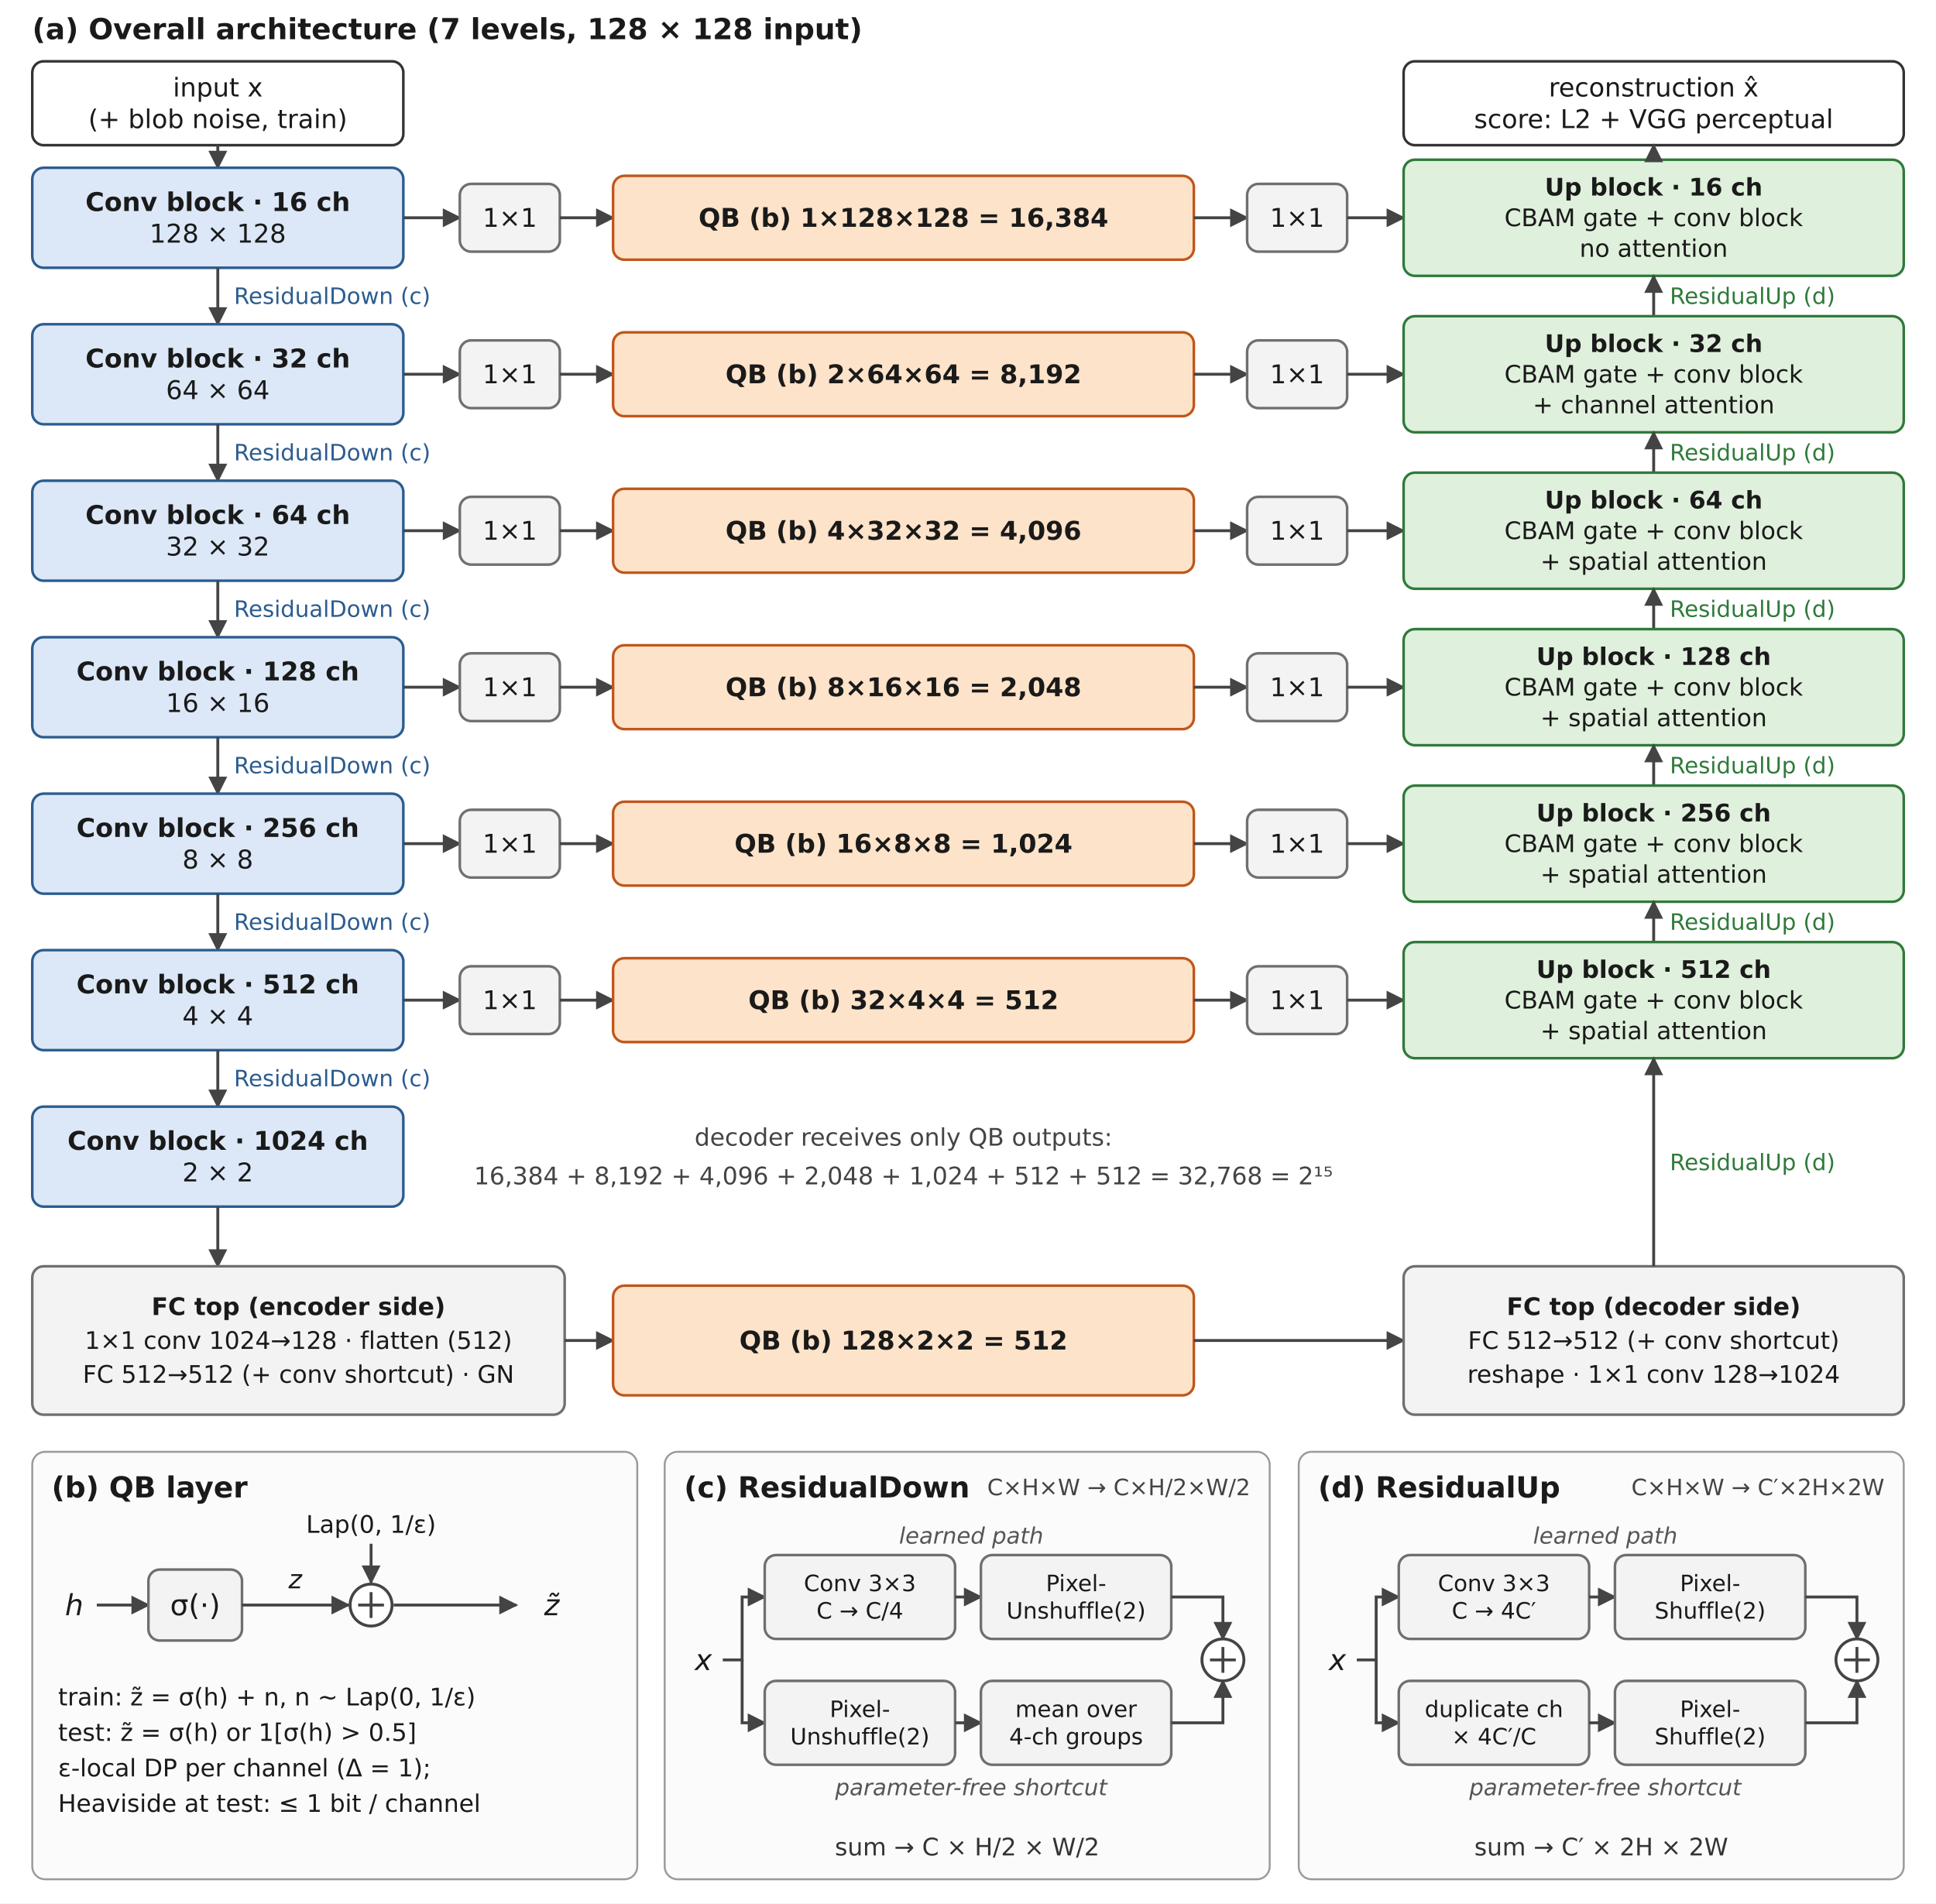
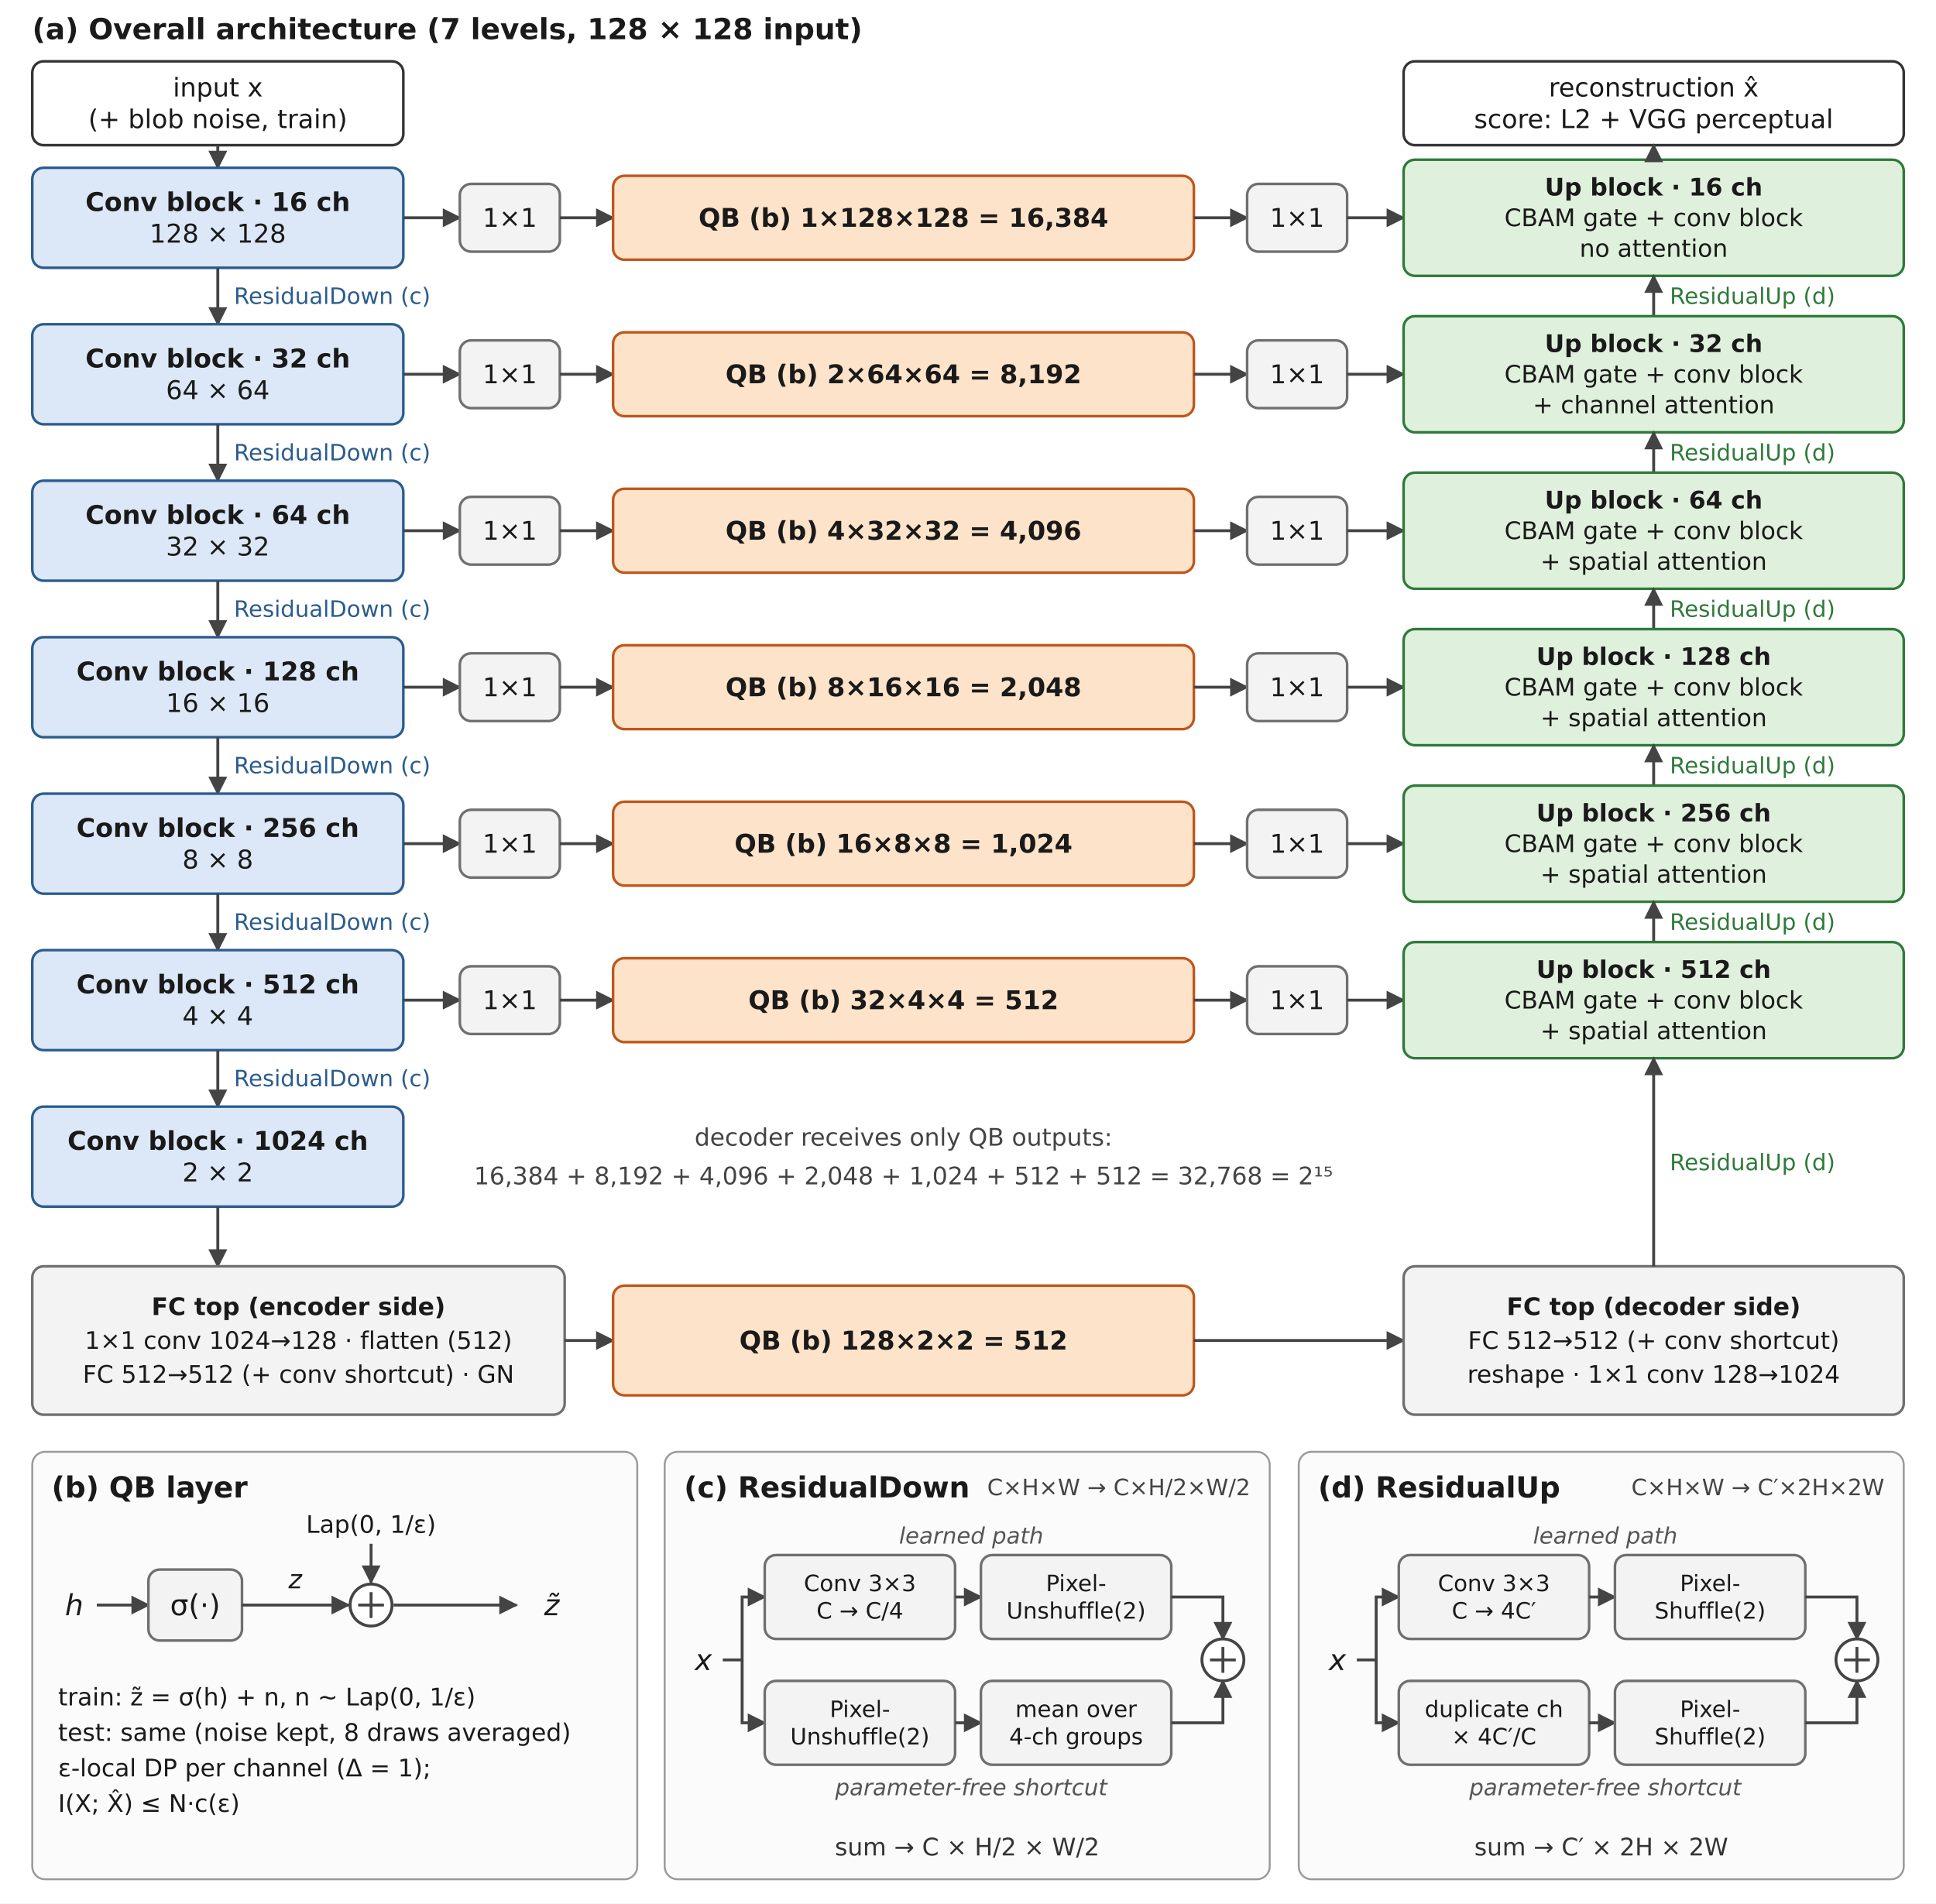
<svg xmlns="http://www.w3.org/2000/svg" width="1200" height="1180" viewBox="0 0 1200 1180" font-family="DejaVu Sans, Helvetica, Arial, sans-serif">
  <defs>
    <marker id="arr" viewBox="0 0 10 10" refX="9" refY="5" markerWidth="6.5" markerHeight="6.5" orient="auto-start-reverse">
      <path d="M0,0 L10,5 L0,10 z" fill="#444" />
    </marker>
  </defs>
  <rect width="1200" height="1180" fill="white" />
  <text x="20" y="24.3" font-size="18" font-weight="bold" text-anchor="start" fill="#1a1a1a">(a) Overall architecture  (7 levels, 128 × 128 input)</text>
  <rect x="20" y="38" width="230" height="52" rx="7" fill="#ffffff" stroke="#333333" stroke-width="1.6" />
  <text x="135.0" y="59.8" font-size="16" font-weight="normal" text-anchor="middle" fill="#1a1a1a">input x</text>
  <text x="135.0" y="79.4" font-size="16" font-weight="normal" text-anchor="middle" fill="#1a1a1a">(+ blob noise, train)</text>
  <polyline points="135.0,90 135.0,104.0" fill="none" stroke="#444" stroke-width="1.8" marker-end="url(#arr)" />
  <rect x="870" y="38" width="310" height="52" rx="7" fill="#ffffff" stroke="#333333" stroke-width="1.6" />
  <text x="1025.0" y="59.8" font-size="16" font-weight="normal" text-anchor="middle" fill="#1a1a1a">reconstruction x̂</text>
  <text x="1025.0" y="79.4" font-size="16" font-weight="normal" text-anchor="middle" fill="#1a1a1a">score: L2 + VGG perceptual</text>
  <rect x="20" y="104.0" width="230" height="62" rx="7" fill="#dce8f7" stroke="#2b5c8f" stroke-width="1.6" />
  <text x="135.0" y="130.8" font-size="16" font-weight="bold" text-anchor="middle" fill="#1a1a1a">Conv block · 16 ch</text>
  <text x="135.0" y="150.4" font-size="16" font-weight="normal" text-anchor="middle" fill="#1a1a1a">128 × 128</text>
  <polyline points="135.0,166.0 135.0,201.0" fill="none" stroke="#444" stroke-width="1.8" marker-end="url(#arr)" />
  <text x="145.0" y="188.4" font-size="14" font-weight="normal" text-anchor="start" fill="#2b5c8f">ResidualDown (c)</text>
  <rect x="20" y="201.0" width="230" height="62" rx="7" fill="#dce8f7" stroke="#2b5c8f" stroke-width="1.6" />
  <text x="135.0" y="227.8" font-size="16" font-weight="bold" text-anchor="middle" fill="#1a1a1a">Conv block · 32 ch</text>
  <text x="135.0" y="247.4" font-size="16" font-weight="normal" text-anchor="middle" fill="#1a1a1a">64 × 64</text>
  <polyline points="135.0,263.0 135.0,298.0" fill="none" stroke="#444" stroke-width="1.8" marker-end="url(#arr)" />
  <text x="145.0" y="285.4" font-size="14" font-weight="normal" text-anchor="start" fill="#2b5c8f">ResidualDown (c)</text>
  <rect x="20" y="298.0" width="230" height="62" rx="7" fill="#dce8f7" stroke="#2b5c8f" stroke-width="1.6" />
  <text x="135.0" y="324.8" font-size="16" font-weight="bold" text-anchor="middle" fill="#1a1a1a">Conv block · 64 ch</text>
  <text x="135.0" y="344.4" font-size="16" font-weight="normal" text-anchor="middle" fill="#1a1a1a">32 × 32</text>
  <polyline points="135.0,360.0 135.0,395.0" fill="none" stroke="#444" stroke-width="1.8" marker-end="url(#arr)" />
  <text x="145.0" y="382.4" font-size="14" font-weight="normal" text-anchor="start" fill="#2b5c8f">ResidualDown (c)</text>
  <rect x="20" y="395.0" width="230" height="62" rx="7" fill="#dce8f7" stroke="#2b5c8f" stroke-width="1.6" />
  <text x="135.0" y="421.8" font-size="16" font-weight="bold" text-anchor="middle" fill="#1a1a1a">Conv block · 128 ch</text>
  <text x="135.0" y="441.4" font-size="16" font-weight="normal" text-anchor="middle" fill="#1a1a1a">16 × 16</text>
  <polyline points="135.0,457.0 135.0,492.0" fill="none" stroke="#444" stroke-width="1.8" marker-end="url(#arr)" />
  <text x="145.0" y="479.4" font-size="14" font-weight="normal" text-anchor="start" fill="#2b5c8f">ResidualDown (c)</text>
  <rect x="20" y="492.0" width="230" height="62" rx="7" fill="#dce8f7" stroke="#2b5c8f" stroke-width="1.6" />
  <text x="135.0" y="518.8" font-size="16" font-weight="bold" text-anchor="middle" fill="#1a1a1a">Conv block · 256 ch</text>
  <text x="135.0" y="538.4" font-size="16" font-weight="normal" text-anchor="middle" fill="#1a1a1a">8 × 8</text>
  <polyline points="135.0,554.0 135.0,589.0" fill="none" stroke="#444" stroke-width="1.8" marker-end="url(#arr)" />
  <text x="145.0" y="576.4" font-size="14" font-weight="normal" text-anchor="start" fill="#2b5c8f">ResidualDown (c)</text>
  <rect x="20" y="589.0" width="230" height="62" rx="7" fill="#dce8f7" stroke="#2b5c8f" stroke-width="1.6" />
  <text x="135.0" y="615.8" font-size="16" font-weight="bold" text-anchor="middle" fill="#1a1a1a">Conv block · 512 ch</text>
  <text x="135.0" y="635.4" font-size="16" font-weight="normal" text-anchor="middle" fill="#1a1a1a">4 × 4</text>
  <polyline points="135.0,651.0 135.0,686.0" fill="none" stroke="#444" stroke-width="1.8" marker-end="url(#arr)" />
  <text x="145.0" y="673.4" font-size="14" font-weight="normal" text-anchor="start" fill="#2b5c8f">ResidualDown (c)</text>
  <rect x="20" y="686.0" width="230" height="62" rx="7" fill="#dce8f7" stroke="#2b5c8f" stroke-width="1.6" />
  <text x="135.0" y="712.8" font-size="16" font-weight="bold" text-anchor="middle" fill="#1a1a1a">Conv block · 1024 ch</text>
  <text x="135.0" y="732.4" font-size="16" font-weight="normal" text-anchor="middle" fill="#1a1a1a">2 × 2</text>
  <polyline points="250,135 285,135" fill="none" stroke="#444" stroke-width="1.8" marker-end="url(#arr)" />
  <rect x="285" y="114" width="62" height="42" rx="7" fill="#f3f3f3" stroke="#6f6f6f" stroke-width="1.6" />
  <text x="316.0" y="140.6" font-size="16" font-weight="normal" text-anchor="middle" fill="#1a1a1a">1×1</text>
  <polyline points="347,135 380,135" fill="none" stroke="#444" stroke-width="1.8" marker-end="url(#arr)" />
  <rect x="380" y="109" width="360" height="52" rx="7" fill="#fde3c9" stroke="#c0561a" stroke-width="1.6" />
  <text x="560.0" y="140.6" font-size="16" font-weight="bold" text-anchor="middle" fill="#1a1a1a">QB (b)  1×128×128 = 16,384</text>
  <polyline points="740,135 773,135" fill="none" stroke="#444" stroke-width="1.8" marker-end="url(#arr)" />
  <rect x="773" y="114" width="62" height="42" rx="7" fill="#f3f3f3" stroke="#6f6f6f" stroke-width="1.6" />
  <text x="804.0" y="140.6" font-size="16" font-weight="normal" text-anchor="middle" fill="#1a1a1a">1×1</text>
  <polyline points="835,135 870,135" fill="none" stroke="#444" stroke-width="1.8" marker-end="url(#arr)" />
  <rect x="870" y="99" width="310" height="72" rx="7" fill="#dff0dc" stroke="#2f7a3a" stroke-width="1.6" />
  <text x="1025.0" y="121.2" font-size="15" font-weight="bold" text-anchor="middle" fill="#1a1a1a">Up block · 16 ch</text>
  <text x="1025.0" y="140.2" font-size="15" font-weight="normal" text-anchor="middle" fill="#1a1a1a">CBAM gate + conv block</text>
  <text x="1025.0" y="159.2" font-size="15" font-weight="normal" text-anchor="middle" fill="#1a1a1a">no attention</text>
  <polyline points="1025.0,196 1025.0,171" fill="none" stroke="#444" stroke-width="1.8" marker-end="url(#arr)" />
  <text x="1035.0" y="188.4" font-size="14" font-weight="normal" text-anchor="start" fill="#2f7a3a">ResidualUp (d)</text>
  <polyline points="250,232 285,232" fill="none" stroke="#444" stroke-width="1.8" marker-end="url(#arr)" />
  <rect x="285" y="211" width="62" height="42" rx="7" fill="#f3f3f3" stroke="#6f6f6f" stroke-width="1.6" />
  <text x="316.0" y="237.6" font-size="16" font-weight="normal" text-anchor="middle" fill="#1a1a1a">1×1</text>
  <polyline points="347,232 380,232" fill="none" stroke="#444" stroke-width="1.8" marker-end="url(#arr)" />
  <rect x="380" y="206" width="360" height="52" rx="7" fill="#fde3c9" stroke="#c0561a" stroke-width="1.6" />
  <text x="560.0" y="237.6" font-size="16" font-weight="bold" text-anchor="middle" fill="#1a1a1a">QB (b)  2×64×64 = 8,192</text>
  <polyline points="740,232 773,232" fill="none" stroke="#444" stroke-width="1.8" marker-end="url(#arr)" />
  <rect x="773" y="211" width="62" height="42" rx="7" fill="#f3f3f3" stroke="#6f6f6f" stroke-width="1.6" />
  <text x="804.0" y="237.6" font-size="16" font-weight="normal" text-anchor="middle" fill="#1a1a1a">1×1</text>
  <polyline points="835,232 870,232" fill="none" stroke="#444" stroke-width="1.8" marker-end="url(#arr)" />
  <rect x="870" y="196" width="310" height="72" rx="7" fill="#dff0dc" stroke="#2f7a3a" stroke-width="1.6" />
  <text x="1025.0" y="218.2" font-size="15" font-weight="bold" text-anchor="middle" fill="#1a1a1a">Up block · 32 ch</text>
  <text x="1025.0" y="237.2" font-size="15" font-weight="normal" text-anchor="middle" fill="#1a1a1a">CBAM gate + conv block</text>
  <text x="1025.0" y="256.2" font-size="15" font-weight="normal" text-anchor="middle" fill="#1a1a1a">+ channel attention</text>
  <polyline points="1025.0,293 1025.0,268" fill="none" stroke="#444" stroke-width="1.8" marker-end="url(#arr)" />
  <text x="1035.0" y="285.4" font-size="14" font-weight="normal" text-anchor="start" fill="#2f7a3a">ResidualUp (d)</text>
  <polyline points="250,329 285,329" fill="none" stroke="#444" stroke-width="1.8" marker-end="url(#arr)" />
  <rect x="285" y="308" width="62" height="42" rx="7" fill="#f3f3f3" stroke="#6f6f6f" stroke-width="1.6" />
  <text x="316.0" y="334.6" font-size="16" font-weight="normal" text-anchor="middle" fill="#1a1a1a">1×1</text>
  <polyline points="347,329 380,329" fill="none" stroke="#444" stroke-width="1.8" marker-end="url(#arr)" />
  <rect x="380" y="303" width="360" height="52" rx="7" fill="#fde3c9" stroke="#c0561a" stroke-width="1.6" />
  <text x="560.0" y="334.6" font-size="16" font-weight="bold" text-anchor="middle" fill="#1a1a1a">QB (b)  4×32×32 = 4,096</text>
  <polyline points="740,329 773,329" fill="none" stroke="#444" stroke-width="1.8" marker-end="url(#arr)" />
  <rect x="773" y="308" width="62" height="42" rx="7" fill="#f3f3f3" stroke="#6f6f6f" stroke-width="1.6" />
  <text x="804.0" y="334.6" font-size="16" font-weight="normal" text-anchor="middle" fill="#1a1a1a">1×1</text>
  <polyline points="835,329 870,329" fill="none" stroke="#444" stroke-width="1.8" marker-end="url(#arr)" />
  <rect x="870" y="293" width="310" height="72" rx="7" fill="#dff0dc" stroke="#2f7a3a" stroke-width="1.6" />
  <text x="1025.0" y="315.2" font-size="15" font-weight="bold" text-anchor="middle" fill="#1a1a1a">Up block · 64 ch</text>
  <text x="1025.0" y="334.2" font-size="15" font-weight="normal" text-anchor="middle" fill="#1a1a1a">CBAM gate + conv block</text>
  <text x="1025.0" y="353.2" font-size="15" font-weight="normal" text-anchor="middle" fill="#1a1a1a">+ spatial attention</text>
  <polyline points="1025.0,390 1025.0,365" fill="none" stroke="#444" stroke-width="1.8" marker-end="url(#arr)" />
  <text x="1035.0" y="382.4" font-size="14" font-weight="normal" text-anchor="start" fill="#2f7a3a">ResidualUp (d)</text>
  <polyline points="250,426 285,426" fill="none" stroke="#444" stroke-width="1.8" marker-end="url(#arr)" />
  <rect x="285" y="405" width="62" height="42" rx="7" fill="#f3f3f3" stroke="#6f6f6f" stroke-width="1.6" />
  <text x="316.0" y="431.6" font-size="16" font-weight="normal" text-anchor="middle" fill="#1a1a1a">1×1</text>
  <polyline points="347,426 380,426" fill="none" stroke="#444" stroke-width="1.8" marker-end="url(#arr)" />
  <rect x="380" y="400" width="360" height="52" rx="7" fill="#fde3c9" stroke="#c0561a" stroke-width="1.6" />
  <text x="560.0" y="431.6" font-size="16" font-weight="bold" text-anchor="middle" fill="#1a1a1a">QB (b)  8×16×16 = 2,048</text>
  <polyline points="740,426 773,426" fill="none" stroke="#444" stroke-width="1.8" marker-end="url(#arr)" />
  <rect x="773" y="405" width="62" height="42" rx="7" fill="#f3f3f3" stroke="#6f6f6f" stroke-width="1.6" />
  <text x="804.0" y="431.6" font-size="16" font-weight="normal" text-anchor="middle" fill="#1a1a1a">1×1</text>
  <polyline points="835,426 870,426" fill="none" stroke="#444" stroke-width="1.8" marker-end="url(#arr)" />
  <rect x="870" y="390" width="310" height="72" rx="7" fill="#dff0dc" stroke="#2f7a3a" stroke-width="1.6" />
  <text x="1025.0" y="412.2" font-size="15" font-weight="bold" text-anchor="middle" fill="#1a1a1a">Up block · 128 ch</text>
  <text x="1025.0" y="431.2" font-size="15" font-weight="normal" text-anchor="middle" fill="#1a1a1a">CBAM gate + conv block</text>
  <text x="1025.0" y="450.2" font-size="15" font-weight="normal" text-anchor="middle" fill="#1a1a1a">+ spatial attention</text>
  <polyline points="1025.0,487 1025.0,462" fill="none" stroke="#444" stroke-width="1.8" marker-end="url(#arr)" />
  <text x="1035.0" y="479.4" font-size="14" font-weight="normal" text-anchor="start" fill="#2f7a3a">ResidualUp (d)</text>
  <polyline points="250,523 285,523" fill="none" stroke="#444" stroke-width="1.8" marker-end="url(#arr)" />
  <rect x="285" y="502" width="62" height="42" rx="7" fill="#f3f3f3" stroke="#6f6f6f" stroke-width="1.6" />
  <text x="316.0" y="528.6" font-size="16" font-weight="normal" text-anchor="middle" fill="#1a1a1a">1×1</text>
  <polyline points="347,523 380,523" fill="none" stroke="#444" stroke-width="1.8" marker-end="url(#arr)" />
  <rect x="380" y="497" width="360" height="52" rx="7" fill="#fde3c9" stroke="#c0561a" stroke-width="1.6" />
  <text x="560.0" y="528.6" font-size="16" font-weight="bold" text-anchor="middle" fill="#1a1a1a">QB (b)  16×8×8 = 1,024</text>
  <polyline points="740,523 773,523" fill="none" stroke="#444" stroke-width="1.8" marker-end="url(#arr)" />
  <rect x="773" y="502" width="62" height="42" rx="7" fill="#f3f3f3" stroke="#6f6f6f" stroke-width="1.6" />
  <text x="804.0" y="528.6" font-size="16" font-weight="normal" text-anchor="middle" fill="#1a1a1a">1×1</text>
  <polyline points="835,523 870,523" fill="none" stroke="#444" stroke-width="1.8" marker-end="url(#arr)" />
  <rect x="870" y="487" width="310" height="72" rx="7" fill="#dff0dc" stroke="#2f7a3a" stroke-width="1.6" />
  <text x="1025.0" y="509.2" font-size="15" font-weight="bold" text-anchor="middle" fill="#1a1a1a">Up block · 256 ch</text>
  <text x="1025.0" y="528.2" font-size="15" font-weight="normal" text-anchor="middle" fill="#1a1a1a">CBAM gate + conv block</text>
  <text x="1025.0" y="547.2" font-size="15" font-weight="normal" text-anchor="middle" fill="#1a1a1a">+ spatial attention</text>
  <polyline points="1025.0,584 1025.0,559" fill="none" stroke="#444" stroke-width="1.8" marker-end="url(#arr)" />
  <text x="1035.0" y="576.4" font-size="14" font-weight="normal" text-anchor="start" fill="#2f7a3a">ResidualUp (d)</text>
  <polyline points="250,620 285,620" fill="none" stroke="#444" stroke-width="1.8" marker-end="url(#arr)" />
  <rect x="285" y="599" width="62" height="42" rx="7" fill="#f3f3f3" stroke="#6f6f6f" stroke-width="1.6" />
  <text x="316.0" y="625.6" font-size="16" font-weight="normal" text-anchor="middle" fill="#1a1a1a">1×1</text>
  <polyline points="347,620 380,620" fill="none" stroke="#444" stroke-width="1.8" marker-end="url(#arr)" />
  <rect x="380" y="594" width="360" height="52" rx="7" fill="#fde3c9" stroke="#c0561a" stroke-width="1.6" />
  <text x="560.0" y="625.6" font-size="16" font-weight="bold" text-anchor="middle" fill="#1a1a1a">QB (b)  32×4×4 = 512</text>
  <polyline points="740,620 773,620" fill="none" stroke="#444" stroke-width="1.8" marker-end="url(#arr)" />
  <rect x="773" y="599" width="62" height="42" rx="7" fill="#f3f3f3" stroke="#6f6f6f" stroke-width="1.6" />
  <text x="804.0" y="625.6" font-size="16" font-weight="normal" text-anchor="middle" fill="#1a1a1a">1×1</text>
  <polyline points="835,620 870,620" fill="none" stroke="#444" stroke-width="1.8" marker-end="url(#arr)" />
  <rect x="870" y="584" width="310" height="72" rx="7" fill="#dff0dc" stroke="#2f7a3a" stroke-width="1.6" />
  <text x="1025.0" y="606.2" font-size="15" font-weight="bold" text-anchor="middle" fill="#1a1a1a">Up block · 512 ch</text>
  <text x="1025.0" y="625.2" font-size="15" font-weight="normal" text-anchor="middle" fill="#1a1a1a">CBAM gate + conv block</text>
  <text x="1025.0" y="644.2" font-size="15" font-weight="normal" text-anchor="middle" fill="#1a1a1a">+ spatial attention</text>
  <polyline points="1025.0,99 1025.0,90" fill="none" stroke="#444" stroke-width="1.8" marker-end="url(#arr)" />
  <polyline points="135.0,748.0 135.0,785" fill="none" stroke="#444" stroke-width="1.8" marker-end="url(#arr)" />
  <rect x="20" y="785" width="330" height="92" rx="7" fill="#f3f3f3" stroke="#6f6f6f" stroke-width="1.6" />
  <text x="185.0" y="815.2" font-size="15" font-weight="bold" text-anchor="middle" fill="#1a1a1a">FC top (encoder side)</text>
  <text x="185.0" y="836.2" font-size="15" font-weight="normal" text-anchor="middle" fill="#1a1a1a">1×1 conv 1024→128 · flatten (512)</text>
  <text x="185.0" y="857.2" font-size="15" font-weight="normal" text-anchor="middle" fill="#1a1a1a">FC 512→512 (+ conv shortcut) · GN</text>
  <polyline points="350,831.0 380,831.0" fill="none" stroke="#444" stroke-width="1.8" marker-end="url(#arr)" />
  <rect x="380" y="797" width="360" height="68" rx="7" fill="#fde3c9" stroke="#c0561a" stroke-width="1.6" />
  <text x="560.0" y="836.6" font-size="16" font-weight="bold" text-anchor="middle" fill="#1a1a1a">QB (b)  128×2×2 = 512</text>
  <polyline points="740,831.0 870,831.0" fill="none" stroke="#444" stroke-width="1.8" marker-end="url(#arr)" />
  <rect x="870" y="785" width="310" height="92" rx="7" fill="#f3f3f3" stroke="#6f6f6f" stroke-width="1.6" />
  <text x="1025.0" y="815.2" font-size="15" font-weight="bold" text-anchor="middle" fill="#1a1a1a">FC top (decoder side)</text>
  <text x="1025.0" y="836.2" font-size="15" font-weight="normal" text-anchor="middle" fill="#1a1a1a">FC 512→512 (+ conv shortcut)</text>
  <text x="1025.0" y="857.2" font-size="15" font-weight="normal" text-anchor="middle" fill="#1a1a1a">reshape · 1×1 conv 128→1024</text>
  <polyline points="1025.0,785 1025.0,656" fill="none" stroke="#444" stroke-width="1.8" marker-end="url(#arr)" />
  <text x="1035.0" y="725.4" font-size="14" font-weight="normal" text-anchor="start" fill="#2f7a3a">ResidualUp (d)</text>
  <text x="560.0" y="710.2" font-size="15" font-weight="normal" text-anchor="middle" fill="#444">decoder receives only QB outputs:</text>
  <text x="560.0" y="734.2" font-size="15" font-weight="normal" text-anchor="middle" fill="#444">16,384 + 8,192 + 4,096 + 2,048 + 1,024 + 512 + 512 = 32,768 = 2¹⁵</text>
  <rect x="20" y="900" width="375" height="265" rx="8" fill="#fbfbfb" stroke="#9a9a9a" stroke-width="1.2" />
  <text x="32" y="928.3" font-size="18" font-weight="bold" text-anchor="start" fill="#1a1a1a">(b) QB layer</text>
  <text x="383" y="926.9" font-size="14" font-weight="normal" text-anchor="end" fill="#444" />
  <rect x="412" y="900" width="375" height="265" rx="8" fill="#fbfbfb" stroke="#9a9a9a" stroke-width="1.2" />
  <text x="424" y="928.3" font-size="18" font-weight="bold" text-anchor="start" fill="#1a1a1a">(c) ResidualDown</text>
  <text x="775" y="926.9" font-size="14" font-weight="normal" text-anchor="end" fill="#444">C×H×W → C×H/2×W/2</text>
  <rect x="805" y="900" width="375" height="265" rx="8" fill="#fbfbfb" stroke="#9a9a9a" stroke-width="1.2" />
  <text x="817" y="928.3" font-size="18" font-weight="bold" text-anchor="start" fill="#1a1a1a">(d) ResidualUp</text>
  <text x="1168" y="926.9" font-size="14" font-weight="normal" text-anchor="end" fill="#444">C×H×W → C′×2H×2W</text>
  <text x="46" y="1001.3" font-size="18" font-weight="normal" text-anchor="middle" fill="#1a1a1a" font-style="italic">h</text>
  <polyline points="60,995 92,995" fill="none" stroke="#444" stroke-width="1.8" marker-end="url(#arr)" />
  <rect x="92" y="973" width="58" height="44" rx="7" fill="#f3f3f3" stroke="#6f6f6f" stroke-width="1.6" />
  <text x="121.0" y="1001.3" font-size="18" font-weight="normal" text-anchor="middle" fill="#1a1a1a">σ(·)</text>
  <polyline points="150,995 216,995" fill="none" stroke="#444" stroke-width="1.8" marker-end="url(#arr)" />
  <text x="183" y="984.6" font-size="16" font-weight="normal" text-anchor="middle" fill="#1a1a1a" font-style="italic">z</text>
  <circle cx="230" cy="995" r="13" fill="white" stroke="#444" stroke-width="1.8" />
  <line x1="222" y1="995" x2="238" y2="995" stroke="#444" stroke-width="1.8" />
  <line x1="230" y1="987" x2="230" y2="1003" stroke="#444" stroke-width="1.8" />
  <text x="230" y="950.2" font-size="15" font-weight="normal" text-anchor="middle" fill="#1a1a1a">Lap(0, 1/ε)</text>
  <polyline points="230,957 230,981" fill="none" stroke="#444" stroke-width="1.8" marker-end="url(#arr)" />
  <polyline points="244,995 320,995" fill="none" stroke="#444" stroke-width="1.8" marker-end="url(#arr)" />
  <text x="342" y="1001.3" font-size="18" font-weight="normal" text-anchor="middle" fill="#1a1a1a" font-style="italic">z̃</text>
  <text x="36" y="1057.2" font-size="15" font-weight="normal" text-anchor="start" fill="#1a1a1a">train:  z̃ = σ(h) + n,  n ~ Lap(0, 1/ε)</text>
-   <text x="36" y="1079.2" font-size="15" font-weight="normal" text-anchor="start" fill="#1a1a1a">test:   z̃ = σ(h)   or   1[σ(h) &gt; 0.5]</text>
+   <text x="36" y="1079.2" font-size="15" font-weight="normal" text-anchor="start" fill="#1a1a1a">test:   same (noise kept, 8 draws averaged)</text>
  <text x="36" y="1101.2" font-size="15" font-weight="normal" text-anchor="start" fill="#1a1a1a">ε-local DP per channel (Δ = 1);</text>
-   <text x="36" y="1123.2" font-size="15" font-weight="normal" text-anchor="start" fill="#1a1a1a">Heaviside at test: ≤ 1 bit / channel</text>
+   <text x="36" y="1123.2" font-size="15" font-weight="normal" text-anchor="start" fill="#1a1a1a">I(X; X̂) ≤ N·c(ε)</text>
  <text x="436" y="1035.3" font-size="18" font-weight="normal" text-anchor="middle" fill="#1a1a1a" font-style="italic">x</text>
  <polyline points="448,1029 460,1029 460,990 474,990" fill="none" stroke="#444" stroke-width="1.8" marker-end="url(#arr)" />
  <polyline points="460,1029 460,1068 474,1068" fill="none" stroke="#444" stroke-width="1.8" marker-end="url(#arr)" />
  <rect x="474" y="964" width="118" height="52" rx="7" fill="#f3f3f3" stroke="#6f6f6f" stroke-width="1.6" />
  <text x="533.0" y="986.4" font-size="14" font-weight="normal" text-anchor="middle" fill="#1a1a1a">Conv 3×3</text>
  <text x="533.0" y="1003.4" font-size="14" font-weight="normal" text-anchor="middle" fill="#1a1a1a">C → C/4</text>
  <polyline points="592,990 608,990" fill="none" stroke="#444" stroke-width="1.8" marker-end="url(#arr)" />
  <rect x="608" y="964" width="118" height="52" rx="7" fill="#f3f3f3" stroke="#6f6f6f" stroke-width="1.6" />
  <text x="667.0" y="986.4" font-size="14" font-weight="normal" text-anchor="middle" fill="#1a1a1a">Pixel-</text>
  <text x="667.0" y="1003.4" font-size="14" font-weight="normal" text-anchor="middle" fill="#1a1a1a">Unshuffle(2)</text>
  <rect x="474" y="1042" width="118" height="52" rx="7" fill="#f3f3f3" stroke="#6f6f6f" stroke-width="1.6" />
  <text x="533.0" y="1064.4" font-size="14" font-weight="normal" text-anchor="middle" fill="#1a1a1a">Pixel-</text>
  <text x="533.0" y="1081.4" font-size="14" font-weight="normal" text-anchor="middle" fill="#1a1a1a">Unshuffle(2)</text>
  <polyline points="592,1068 608,1068" fill="none" stroke="#444" stroke-width="1.8" marker-end="url(#arr)" />
  <rect x="608" y="1042" width="118" height="52" rx="7" fill="#f3f3f3" stroke="#6f6f6f" stroke-width="1.6" />
  <text x="667.0" y="1064.4" font-size="14" font-weight="normal" text-anchor="middle" fill="#1a1a1a">mean over</text>
  <text x="667.0" y="1081.4" font-size="14" font-weight="normal" text-anchor="middle" fill="#1a1a1a">4-ch groups</text>
  <polyline points="726,990 758,990 758,1016" fill="none" stroke="#444" stroke-width="1.8" marker-end="url(#arr)" />
  <polyline points="726,1068 758,1068 758,1042" fill="none" stroke="#444" stroke-width="1.8" marker-end="url(#arr)" />
  <circle cx="758" cy="1029" r="13" fill="white" stroke="#444" stroke-width="1.8" />
  <line x1="750" y1="1029" x2="766" y2="1029" stroke="#444" stroke-width="1.8" />
  <line x1="758" y1="1021" x2="758" y2="1037" stroke="#444" stroke-width="1.8" />
  <text x="602" y="956.9" font-size="14" font-weight="normal" text-anchor="middle" fill="#555" font-style="italic">learned path</text>
  <text x="602" y="1112.9" font-size="14" font-weight="normal" text-anchor="middle" fill="#555" font-style="italic">parameter-free shortcut</text>
  <text x="599.5" y="1150.2" font-size="15" font-weight="normal" text-anchor="middle" fill="#333">sum → C × H/2 × W/2</text>
  <text x="829" y="1035.3" font-size="18" font-weight="normal" text-anchor="middle" fill="#1a1a1a" font-style="italic">x</text>
  <polyline points="841,1029 853,1029 853,990 867,990" fill="none" stroke="#444" stroke-width="1.8" marker-end="url(#arr)" />
  <polyline points="853,1029 853,1068 867,1068" fill="none" stroke="#444" stroke-width="1.8" marker-end="url(#arr)" />
  <rect x="867" y="964" width="118" height="52" rx="7" fill="#f3f3f3" stroke="#6f6f6f" stroke-width="1.6" />
  <text x="926.0" y="986.4" font-size="14" font-weight="normal" text-anchor="middle" fill="#1a1a1a">Conv 3×3</text>
  <text x="926.0" y="1003.4" font-size="14" font-weight="normal" text-anchor="middle" fill="#1a1a1a">C → 4C′</text>
  <polyline points="985,990 1001,990" fill="none" stroke="#444" stroke-width="1.8" marker-end="url(#arr)" />
  <rect x="1001" y="964" width="118" height="52" rx="7" fill="#f3f3f3" stroke="#6f6f6f" stroke-width="1.6" />
  <text x="1060.0" y="986.4" font-size="14" font-weight="normal" text-anchor="middle" fill="#1a1a1a">Pixel-</text>
  <text x="1060.0" y="1003.4" font-size="14" font-weight="normal" text-anchor="middle" fill="#1a1a1a">Shuffle(2)</text>
  <rect x="867" y="1042" width="118" height="52" rx="7" fill="#f3f3f3" stroke="#6f6f6f" stroke-width="1.6" />
  <text x="926.0" y="1064.4" font-size="14" font-weight="normal" text-anchor="middle" fill="#1a1a1a">duplicate ch</text>
  <text x="926.0" y="1081.4" font-size="14" font-weight="normal" text-anchor="middle" fill="#1a1a1a">× 4C′/C</text>
  <polyline points="985,1068 1001,1068" fill="none" stroke="#444" stroke-width="1.8" marker-end="url(#arr)" />
  <rect x="1001" y="1042" width="118" height="52" rx="7" fill="#f3f3f3" stroke="#6f6f6f" stroke-width="1.6" />
  <text x="1060.0" y="1064.4" font-size="14" font-weight="normal" text-anchor="middle" fill="#1a1a1a">Pixel-</text>
  <text x="1060.0" y="1081.4" font-size="14" font-weight="normal" text-anchor="middle" fill="#1a1a1a">Shuffle(2)</text>
  <polyline points="1119,990 1151,990 1151,1016" fill="none" stroke="#444" stroke-width="1.8" marker-end="url(#arr)" />
  <polyline points="1119,1068 1151,1068 1151,1042" fill="none" stroke="#444" stroke-width="1.8" marker-end="url(#arr)" />
  <circle cx="1151" cy="1029" r="13" fill="white" stroke="#444" stroke-width="1.8" />
  <line x1="1143" y1="1029" x2="1159" y2="1029" stroke="#444" stroke-width="1.8" />
  <line x1="1151" y1="1021" x2="1151" y2="1037" stroke="#444" stroke-width="1.8" />
  <text x="995" y="956.9" font-size="14" font-weight="normal" text-anchor="middle" fill="#555" font-style="italic">learned path</text>
  <text x="995" y="1112.9" font-size="14" font-weight="normal" text-anchor="middle" fill="#555" font-style="italic">parameter-free shortcut</text>
  <text x="992.5" y="1150.2" font-size="15" font-weight="normal" text-anchor="middle" fill="#333">sum → C′ × 2H × 2W</text>
</svg>
